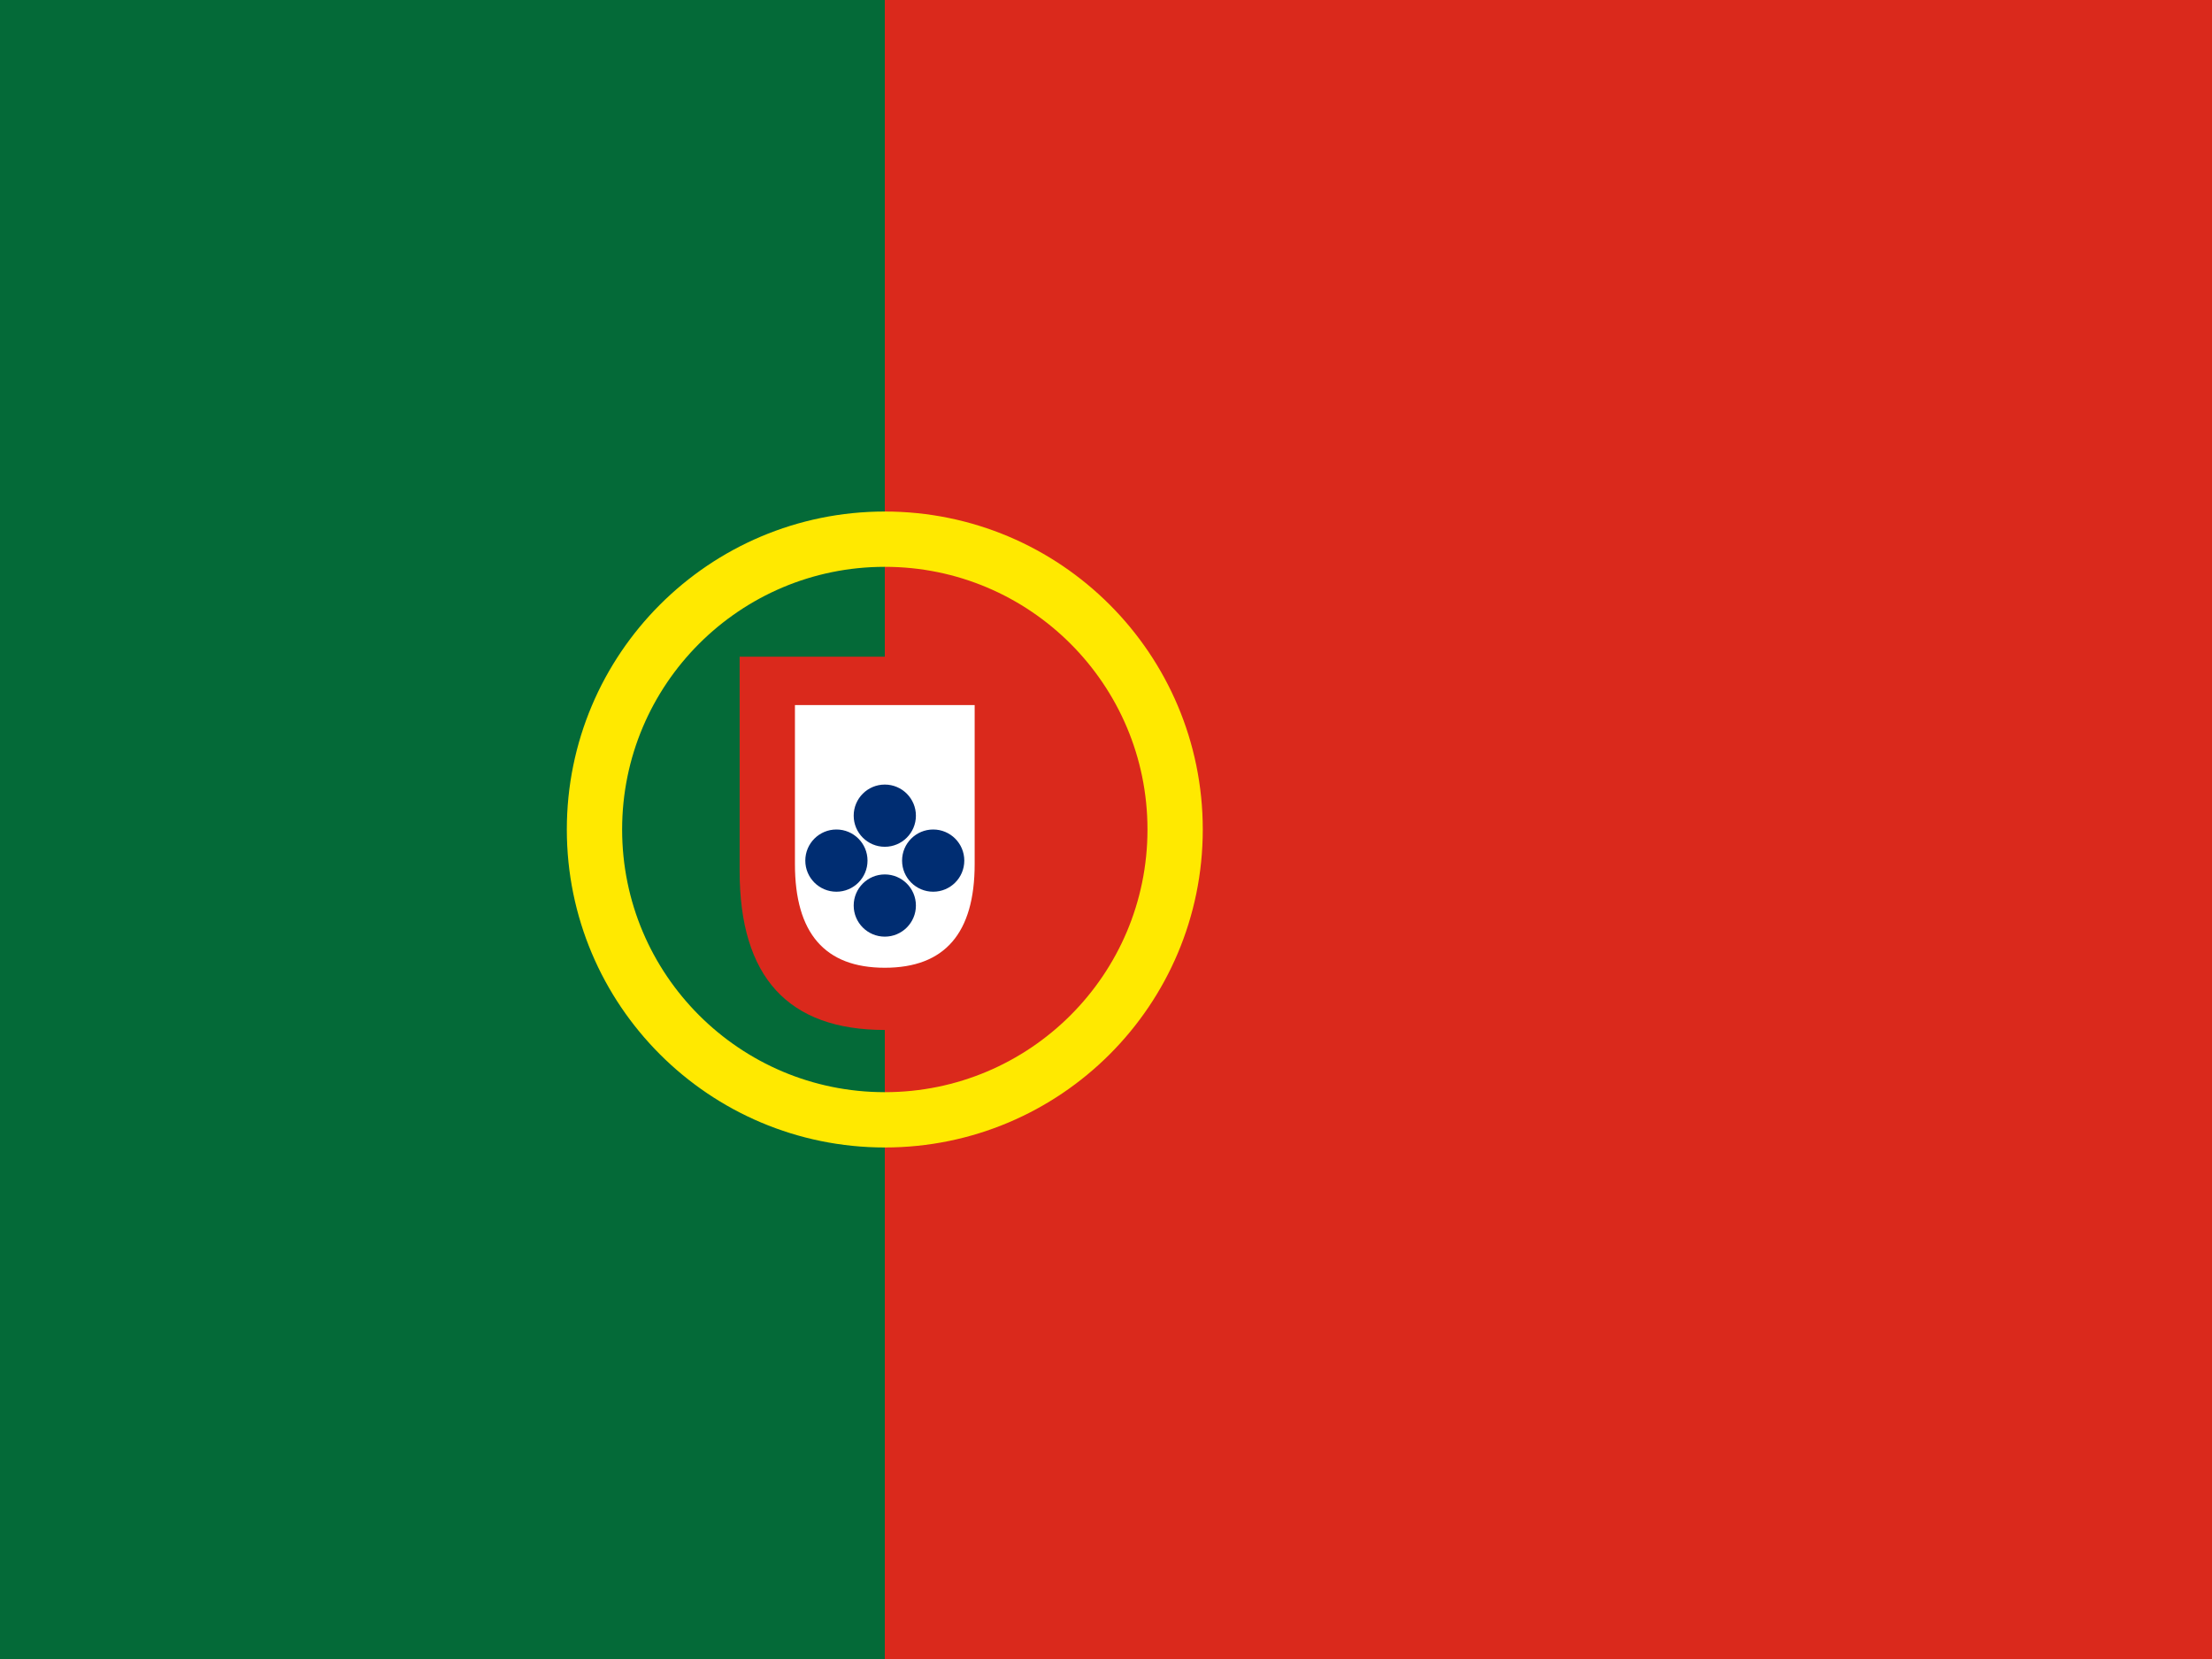
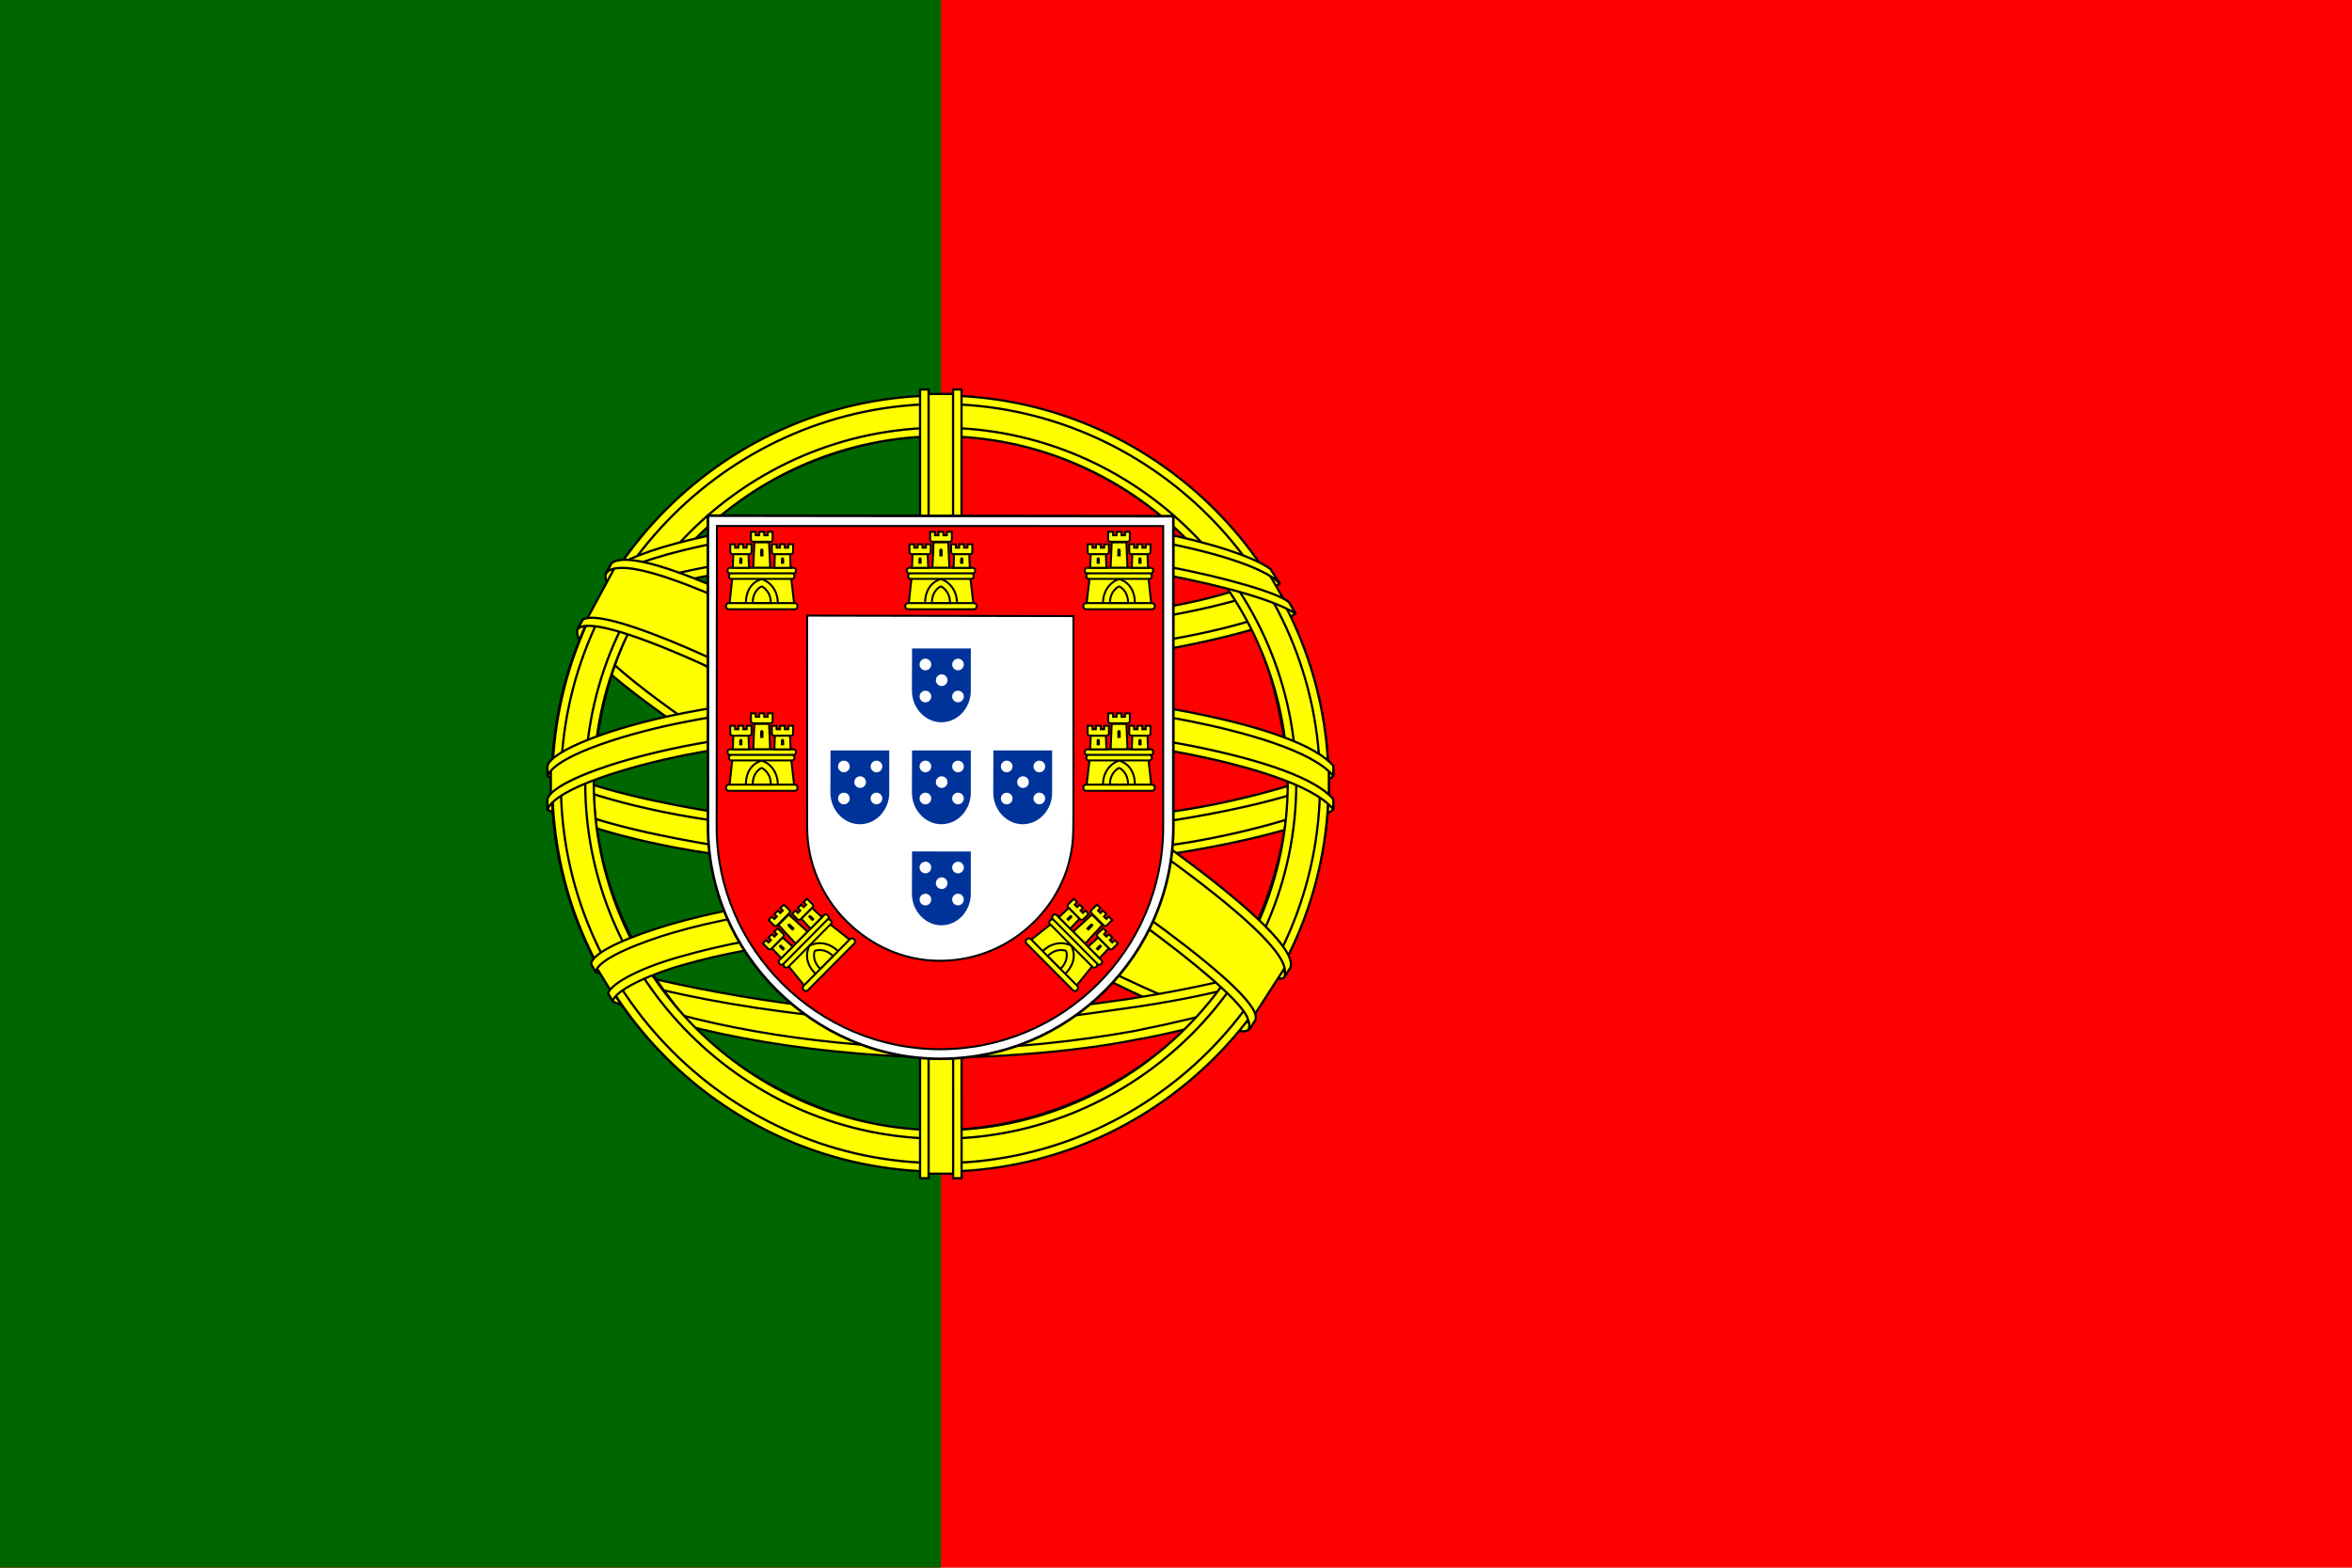
- <svg xmlns="http://www.w3.org/2000/svg" viewBox="0 0 640 480">
-   <rect x="0" y="0" width="256" height="480" fill="#046A38" />
-   <rect x="256" y="0" width="384" height="480" fill="#DA291C" />
-   <circle cx="256" cy="240" r="84" fill="none" stroke="#FFE900" stroke-width="16" />
-   <path d="M214,190 h84 v62 q0,46 -42,46 q-42,0 -42,-46 z" fill="#DA291C" />
-   <path d="M230,204 h52 v46 q0,30 -26,30 q-26,0 -26,-30 z" fill="#fff" />
-   <circle cx="256" cy="236" r="9" fill="#002D72" />
-   <circle cx="256" cy="262" r="9" fill="#002D72" />
-   <circle cx="242" cy="249" r="9" fill="#002D72" />
-   <circle cx="270" cy="249" r="9" fill="#002D72" />
+ <svg xmlns="http://www.w3.org/2000/svg" xmlns:xlink="http://www.w3.org/1999/xlink" viewBox="0 0 600 400">
+   <path fill="red" d="M0 0h600v400H0z" />
+   <path fill="#060" d="M0 0h240v400H0z" />
+   <g fill="#ff0" fill-rule="evenodd" stroke="#000" stroke-width=".573" stroke-linecap="round" stroke-linejoin="round">
+     <path d="M318.24 261.868c-30.21-.91-168.74-87.38-169.69-101.15l7.65-12.757c13.74 19.966 155.36 104.06 169.27 101.08l-7.23 12.823" />
+     <path d="M154.59 146.228c-2.71 7.294 36.149 31.318 82.903 59.754 46.752 28.434 87.065 46.006 90.053 43.486.183-.325 1.47-2.54 1.352-2.523-.56.844-1.923 1.11-4.05.497-12.632-3.643-45.576-18.765-86.375-43.506-40.798-24.743-76.294-47.544-81.81-57.232-.384-.67-.658-1.896-.602-2.848l-.134-.002-1.175 2.053-.161.322h-.001zm164.36 116.04c-.512.93-1.467.96-3.282.761-11.3-1.25-45.589-17.925-86.162-42.213-47.21-28.26-86.2-54.01-81.97-60.74l1.151-2.034.227.07c-3.804 11.405 76.948 57.578 81.702 60.522 46.724 28.947 86.115 45.851 89.601 41.458l-1.268 2.181v-.002z" />
+     <path d="M240.17 169.058c30.237-.239 67.55-4.132 89.023-12.69l-4.627-7.517c-12.692 7.025-50.21 11.644-84.652 12.335-40.736-.375-69.49-4.168-83.897-13.835l-4.367 8.005c26.484 11.207 53.623 13.587 88.52 13.703" />
+     <path d="M330.44 156.538c-.739 1.182-14.743 6.011-35.373 9.575-13.988 2.133-32.234 3.956-55.004 3.978-21.633.02-39.305-1.52-52.684-3.333-21.656-3.395-32.833-8.12-36.965-9.79.395-.785.65-1.336 1.03-2.07 11.895 4.736 23.124 7.592 36.28 9.616 13.29 1.8 30.75 3.362 52.275 3.341 22.664-.023 40.71-1.984 54.616-4.053 21.155-3.412 32.711-7.804 34.334-9.843l1.494 2.58h-.002zm-4.06-7.622c-2.293 1.841-13.718 5.893-33.82 9.103-13.414 1.922-30.471 3.643-52.264 3.664-20.704.02-37.62-1.375-50.485-3.249-20.414-2.666-31.28-7.475-35.196-8.877.39-.674.786-1.343 1.194-2.014 3.048 1.535 13.533 5.791 34.226 8.723 12.72 1.803 29.66 3.147 50.262 3.126 21.69-.022 38.553-1.776 51.883-3.688 20.205-2.78 31.077-7.947 32.728-9.241l1.473 2.45v.003zm-185.5 56.572c18.598 10.003 59.905 15.044 98.994 15.391 35.591.057 81.958-5.501 99.297-14.69l-.477-10.012c-5.425 8.477-55.113 16.61-99.206 16.276-44.093-.332-85.038-7.143-98.687-15.959l.08 8.992" />
+     <path d="M340.12 204.048v2.388c-2.605 3.115-18.945 7.825-39.436 11.142-15.595 2.39-35.927 4.194-61.262 4.194-24.07 0-43.263-1.716-58.148-4.001-23.53-3.427-38.58-9.427-41.6-11.217l.013-2.786c9.075 6.034 33.661 10.447 41.917 11.798 14.788 2.27 33.868 3.974 57.817 3.974 25.216 0 45.434-1.792 60.931-4.167 14.701-2.123 35.644-7.646 39.767-11.324h.001zm.01-8.492v2.387c-2.605 3.115-18.945 7.824-39.436 11.14-15.595 2.391-35.927 4.195-61.262 4.195-24.07 0-43.263-1.715-58.148-4.002-23.53-3.424-38.58-9.424-41.6-11.216l.013-2.785c9.075 6.033 33.661 10.447 41.917 11.796 14.788 2.272 33.868 3.976 57.817 3.976 25.216 0 45.434-1.792 60.931-4.169 14.701-2.124 35.644-7.646 39.767-11.324l.001.002zm-100.34 64.592c-42.772-.255-79.421-11.659-87.16-13.544l5.643 8.834c13.67 5.75 49.424 14.32 81.927 13.371 32.504-.948 60.91-3.466 80.928-13.21l5.787-9.156c-13.642 6.425-60.068 13.639-87.125 13.705" />
+     <path stroke-width=".55" d="M323.3 253.548a134.08 134.08 0 0 1-2.596 3.83c-9.442 3.329-24.32 6.824-30.597 7.844-12.824 2.642-32.665 4.594-50.274 4.602-37.89-.554-68.905-7.972-83.496-14.299l-1.178-2.024.193-.304 1.996.774c25.948 9.284 55.091 12.987 82.698 13.652 17.538.062 35.095-2.01 49.292-4.549 21.771-4.362 30.574-7.65 33.275-9.14l.687-.386h0zm5.017-8.275l.066.077a269.275 269.275 0 0 1-1.963 3.263c-5.035 1.8-18.702 5.799-38.659 8.589-13.149 1.791-21.322 3.526-47.479 4.034-49.015-1.247-80.75-10.831-88.289-13.195l-1.117-2.143c28.406 7.415 57.422 12.592 89.408 13.12 23.93-.509 34.112-2.271 47.152-4.049 23.27-3.619 34.996-7.45 38.515-8.556a2.667 2.667 0 0 0-.154-.2l2.523-.942-.002.002z" />
+     <path d="M328.83 197.588c.139 28.137-14.26 53.386-25.858 64.525-16.408 15.76-38.163 25.896-63.569 26.363-28.37.521-55.12-17.974-62.295-26.099-14.028-15.885-25.449-36.057-25.815-63.243 1.738-30.709 13.793-52.1 31.268-66.769 17.475-14.669 40.743-21.813 60.121-21.302 22.358.59 48.475 11.558 66.521 33.332 11.823 14.266 16.943 29.748 19.627 53.193zm-89.186-96.342c54.485 0 99.296 44.338 99.296 98.703 0 54.364-44.811 98.704-99.296 98.704-54.485 0-98.924-44.339-98.924-98.704 0-54.365 44.439-98.703 98.924-98.703" />
+     <path d="M239.91 100.908c54.534 0 99.011 44.483 99.011 99.022 0 54.538-44.478 99.02-99.011 99.02-54.534 0-99.011-44.48-99.011-99.02 0-54.539 44.478-99.022 99.011-99.022zm-96.832 99.023c0 53.26 43.736 96.841 96.832 96.841 53.097 0 96.833-43.582 96.833-96.842 0-53.262-43.737-96.844-96.833-96.844s-96.832 43.585-96.832 96.844z" />
+     <path d="M239.99 109.138c49.731 0 90.693 40.821 90.693 90.704 0 49.884-40.963 90.703-90.693 90.703s-90.693-40.819-90.693-90.703c0-49.883 40.964-90.704 90.693-90.704zm-88.515 90.704c0 48.684 39.979 88.523 88.515 88.523s88.515-39.839 88.515-88.524c0-48.686-39.978-88.525-88.515-88.525-48.536 0-88.515 39.84-88.515 88.525z" />
+     <path d="M243.98 100.508h-8.485l.01 198.96h8.514z" />
+     <path d="M243.13 99.374h2.16l.018 201.25h-2.161l-.016-201.25zm-8.421.002h2.176l.003 201.25h-2.178V99.376z" />
+     <path d="M338.99 203.763v-7.355l-5.99-5.58-34-9-49-5-59 3-42 10-8.48 6.28v7.357l21.48-9.637 51-8h49l36 4 25 6z" />
+     <path d="M239.95 184.598c23.383-.043 46.07 2.216 64.065 5.72 18.569 3.712 31.637 8.355 36.105 13.57l-.005 2.583c-5.388-6.49-22.973-11.248-36.518-13.968-17.858-3.474-40.393-5.717-63.647-5.674-24.538.046-47.387 2.37-64.984 5.803-14.12 2.802-32.951 8.368-35.302 13.858v-2.689c1.291-3.8 15.313-9.479 34.984-13.417 17.729-3.457 40.62-5.741 65.302-5.786zm.01-8.492c23.383-.042 46.07 2.217 64.065 5.72 18.569 3.713 31.637 8.355 36.105 13.57l-.005 2.583c-5.388-6.489-22.973-11.247-36.518-13.966-17.858-3.476-40.393-5.719-63.647-5.674-24.538.044-47.276 2.37-64.875 5.801-13.626 2.584-33.226 8.37-35.412 13.86v-2.69c1.291-3.76 15.597-9.642 34.985-13.417 17.729-3.458 40.62-5.74 65.302-5.787zm-.48-43.318c36.849-.184 68.99 5.152 83.695 12.685l5.364 9.28c-12.781-6.889-47.456-14.05-89.005-12.98-33.854.208-70.027 3.727-88.176 13.41l6.403-10.709c14.895-7.724 50.022-11.643 81.72-11.684" />
+     <path d="M239.97 140.448c21.017-.055 41.325 1.13 57.476 4.044 15.041 2.8 29.385 7 31.436 9.26l1.59 2.81c-4.988-3.257-17.4-6.883-33.339-9.906-16.006-3.008-36.3-4.005-57.2-3.95-23.722-.081-42.152 1.171-57.969 3.929-16.728 3.13-28.334 7.602-31.197 9.726l1.558-2.97c5.564-2.838 14.39-6.26 29.223-8.93 16.357-2.988 34.983-3.884 58.423-4.013h0zm-.009-8.484c20.113-.053 39.972 1.068 55.452 3.85 12.209 2.377 24.283 6.088 28.704 9.39l2.326 3.695c-3.954-4.395-18.836-8.56-31.974-10.892-15.361-2.65-34.395-3.698-54.508-3.866-21.108.06-40.615 1.352-55.752 4.109-14.441 2.748-23.76 6.001-27.703 8.542l2.045-3.087c5.441-2.864 14.232-5.495 25.303-7.646 15.249-2.777 34.876-4.036 56.108-4.095zm49.189 109.124c-18.218-3.4-36.469-3.895-49.217-3.745-61.407.72-81.244 12.61-83.665 16.21l-4.59-7.482c15.635-11.332 49.074-17.687 88.588-17.037 20.518.336 38.224 1.698 53.119 4.583l-4.236 7.473" />
+     <path stroke-width=".55" d="M239.58 236.288c17.082.255 33.849.96 50.033 3.979l-1.172 2.069c-15.031-2.775-31.055-3.837-48.803-3.75-22.663-.178-45.585 1.939-65.541 7.666-6.297 1.753-16.721 5.8-17.784 9.146l-1.166-1.922c.336-1.978 6.636-6.081 18.414-9.39 22.858-6.546 44.24-7.65 66.02-7.8v.002zm.775-8.596c17.698.33 35.975 1.149 53.74 4.668l-1.22 2.154c-16.042-3.185-31.37-4.247-52.415-4.57-22.735.04-46.851 1.662-68.778 8.037-7.08 2.062-19.297 6.52-19.704 10.05l-1.166-2.066c.265-3.206 10.842-7.388 20.358-10.156 22.096-6.424 46.275-8.076 69.186-8.117z" />
+     <path d="M327.58 247.208l-7.379 11.45L299 239.827l-55-37-62-34-32.19-11.01 6.86-12.72 2.33-1.27 20 5 66 34 38 24 32 23 13 15z" />
+     <path d="M148.65 158.118c5.646-3.83 47.139 14.655 90.555 40.834 43.301 26.254 84.677 55.921 80.942 61.473l-1.228 1.932-.564.445c.12-.087.743-.848-.06-2.906-1.846-6.07-31.196-29.491-79.895-58.895-47.475-28.31-87.04-45.371-90.997-40.494l1.247-2.39h0zm180.44 88.927c3.57-7.052-34.916-36.044-82.632-64.272-48.813-27.666-83.994-43.95-90.42-39.095l-1.428 2.6c-.012.142.052-.178.354-.41 1.168-1.02 3.105-.952 3.979-.968 11.065.166 42.667 14.71 87.006 40.128 19.428 11.315 82.071 51.491 81.832 62.79.017.97.08 1.17-.285 1.651l1.594-2.423v-.002z" />
+   </g>
+   <g transform="translate(0 -.172)">
+     <path fill="#fff" stroke="#000" stroke-width=".67" d="M180.6 211.01c0 16.271 6.663 30.987 17.457 41.742 10.815 10.778 25.512 17.579 41.809 17.579 16.381 0 31.247-6.653 42.016-17.389 10.769-10.735 17.443-25.552 17.446-41.88h-.002v-79.189l-118.74-.141.012 79.278h.002z" />
+     <path fill="red" stroke="#000" stroke-width=".507" d="M182.82 211.12v.045c0 15.557 6.441 29.724 16.775 40.009 10.354 10.305 24.614 16.712 40.214 16.712 15.681 0 29.912-6.36 40.222-16.626 10.308-10.265 16.697-24.433 16.699-40.044h-.002V134.39l-113.84-.018-.07 76.747m91.022-53.746l.004 48.89-.041 5.172h0c0 1.361-.081 2.912-.24 4.233-.925 7.73-4.48 14.467-9.745 19.708-6.164 6.136-14.671 9.942-24.047 9.942-9.327 0-17.64-3.938-23.83-10.1-6.349-6.32-10.03-14.986-10.03-23.947l-.012-54.023 67.94.122.002.002z" />
+     <g id="e">
+       <g id="d" fill="#ff0" stroke="#000" stroke-width=".5">
+         <path stroke="none" d="M190.19 154.43c.135-5.521 4.052-6.828 4.08-6.847.029-.019 4.232 1.407 4.218 6.898l-8.298-.051" />
+         <path d="M186.81 147.69l-.682 6.345 4.14.009c.04-5.25 3.975-6.123 4.07-6.103.09-.005 3.989 1.16 4.093 6.103h4.151l-.75-6.394-15.022.038v.002zm-.96 6.37h16.946c.357 0 .65.353.65.784 0 .43-.293.781-.65.781H185.85c-.357 0-.65-.35-.65-.781 0-.431.293-.784.65-.784z" />
+         <path d="M192.01 154.03c.018-3.313 2.262-4.25 2.274-4.248 0 0 2.342.966 2.36 4.248h-4.634m-5.8-8.98h16.245c.342 0 .623.318.623.705 0 .387-.28.704-.623.704H186.21c-.342 0-.623-.315-.623-.704 0-.387.28-.705.623-.705zm.34 1.42h15.538c.327 0 .595.317.595.704 0 .388-.268.704-.595.704H186.55c-.327 0-.595-.316-.595-.704 0-.387.268-.704.595-.704zm5.02-10.59l1.227.002v.871h.895v-.89l1.257.004v.887h.897v-.89h1.258l-.002 2.01c0 .317-.254.521-.549.521h-4.41c-.297 0-.57-.237-.572-.526l-.003-1.988h.001zm4.62 2.69l.277 6.451-4.303-.015.285-6.453 3.741.017" />
+         <path id="a" d="M190.94 141.56l.131 3.478-4.125.001.116-3.479h3.879-.001z" />
+         <use height="100%" width="100%" xlink:href="#a" x="10.609" />
+         <path id="b" d="M186.3 139.04l1.2.003v.872h.877v-.892l1.23.004v.889h.879v-.893l1.23.002-.002 2.012c0 .314-.249.518-.536.518h-4.317c-.29 0-.559-.235-.56-.525l-.002-1.989h0z" />
+         <use height="100%" width="100%" xlink:href="#b" x="10.609" />
+         <path fill="#000" stroke="none" d="M193.9 140.61c-.026-.627.877-.634.866 0v1.536h-.866v-1.536" />
+         <path id="c" fill="#000" stroke="none" d="M188.57 142.84c-.003-.606.837-.618.826 0v1.187h-.826v-1.187" />
+         <use height="100%" width="100%" xlink:href="#c" x="10.641" />
+       </g>
+       <use height="100%" width="100%" xlink:href="#d" y="46.32" />
+       <use height="100%" width="100%" xlink:href="#d" transform="rotate(-45.202 312.766 180.004)" />
+     </g>
+     <use height="100%" width="100%" xlink:href="#d" x="45.714" />
+     <use height="100%" width="100%" xlink:href="#e" transform="matrix(-1 0 0 1 479.792 0)" />
+     <g id="f" fill="#fff">
+       <path fill="#039" d="M232.636 202.406v.005c0 2.212.85 4.227 2.212 5.69 1.365 1.466 3.245 2.377 5.302 2.377 2.067 0 3.944-.905 5.303-2.365 1.358-1.459 2.202-3.472 2.202-5.693v-10.768l-14.992-.013-.028 10.766" />
+       <circle cx="236.074" cy="195.735" r="1.486" />
+       <circle cx="244.392" cy="195.742" r="1.486" />
+       <circle cx="240.225" cy="199.735" r="1.486" />
+       <circle cx="236.074" cy="203.916" r="1.486" />
+       <circle cx="244.383" cy="203.905" r="1.486" />
+     </g>
+     <use height="100%" width="100%" xlink:href="#f" y="-26.016" />
+     <use height="100%" width="100%" xlink:href="#f" x="-20.799" />
+     <use height="100%" width="100%" xlink:href="#f" x="20.745" />
+     <use height="100%" width="100%" xlink:href="#f" y="25.784" />
+   </g>
</svg>
